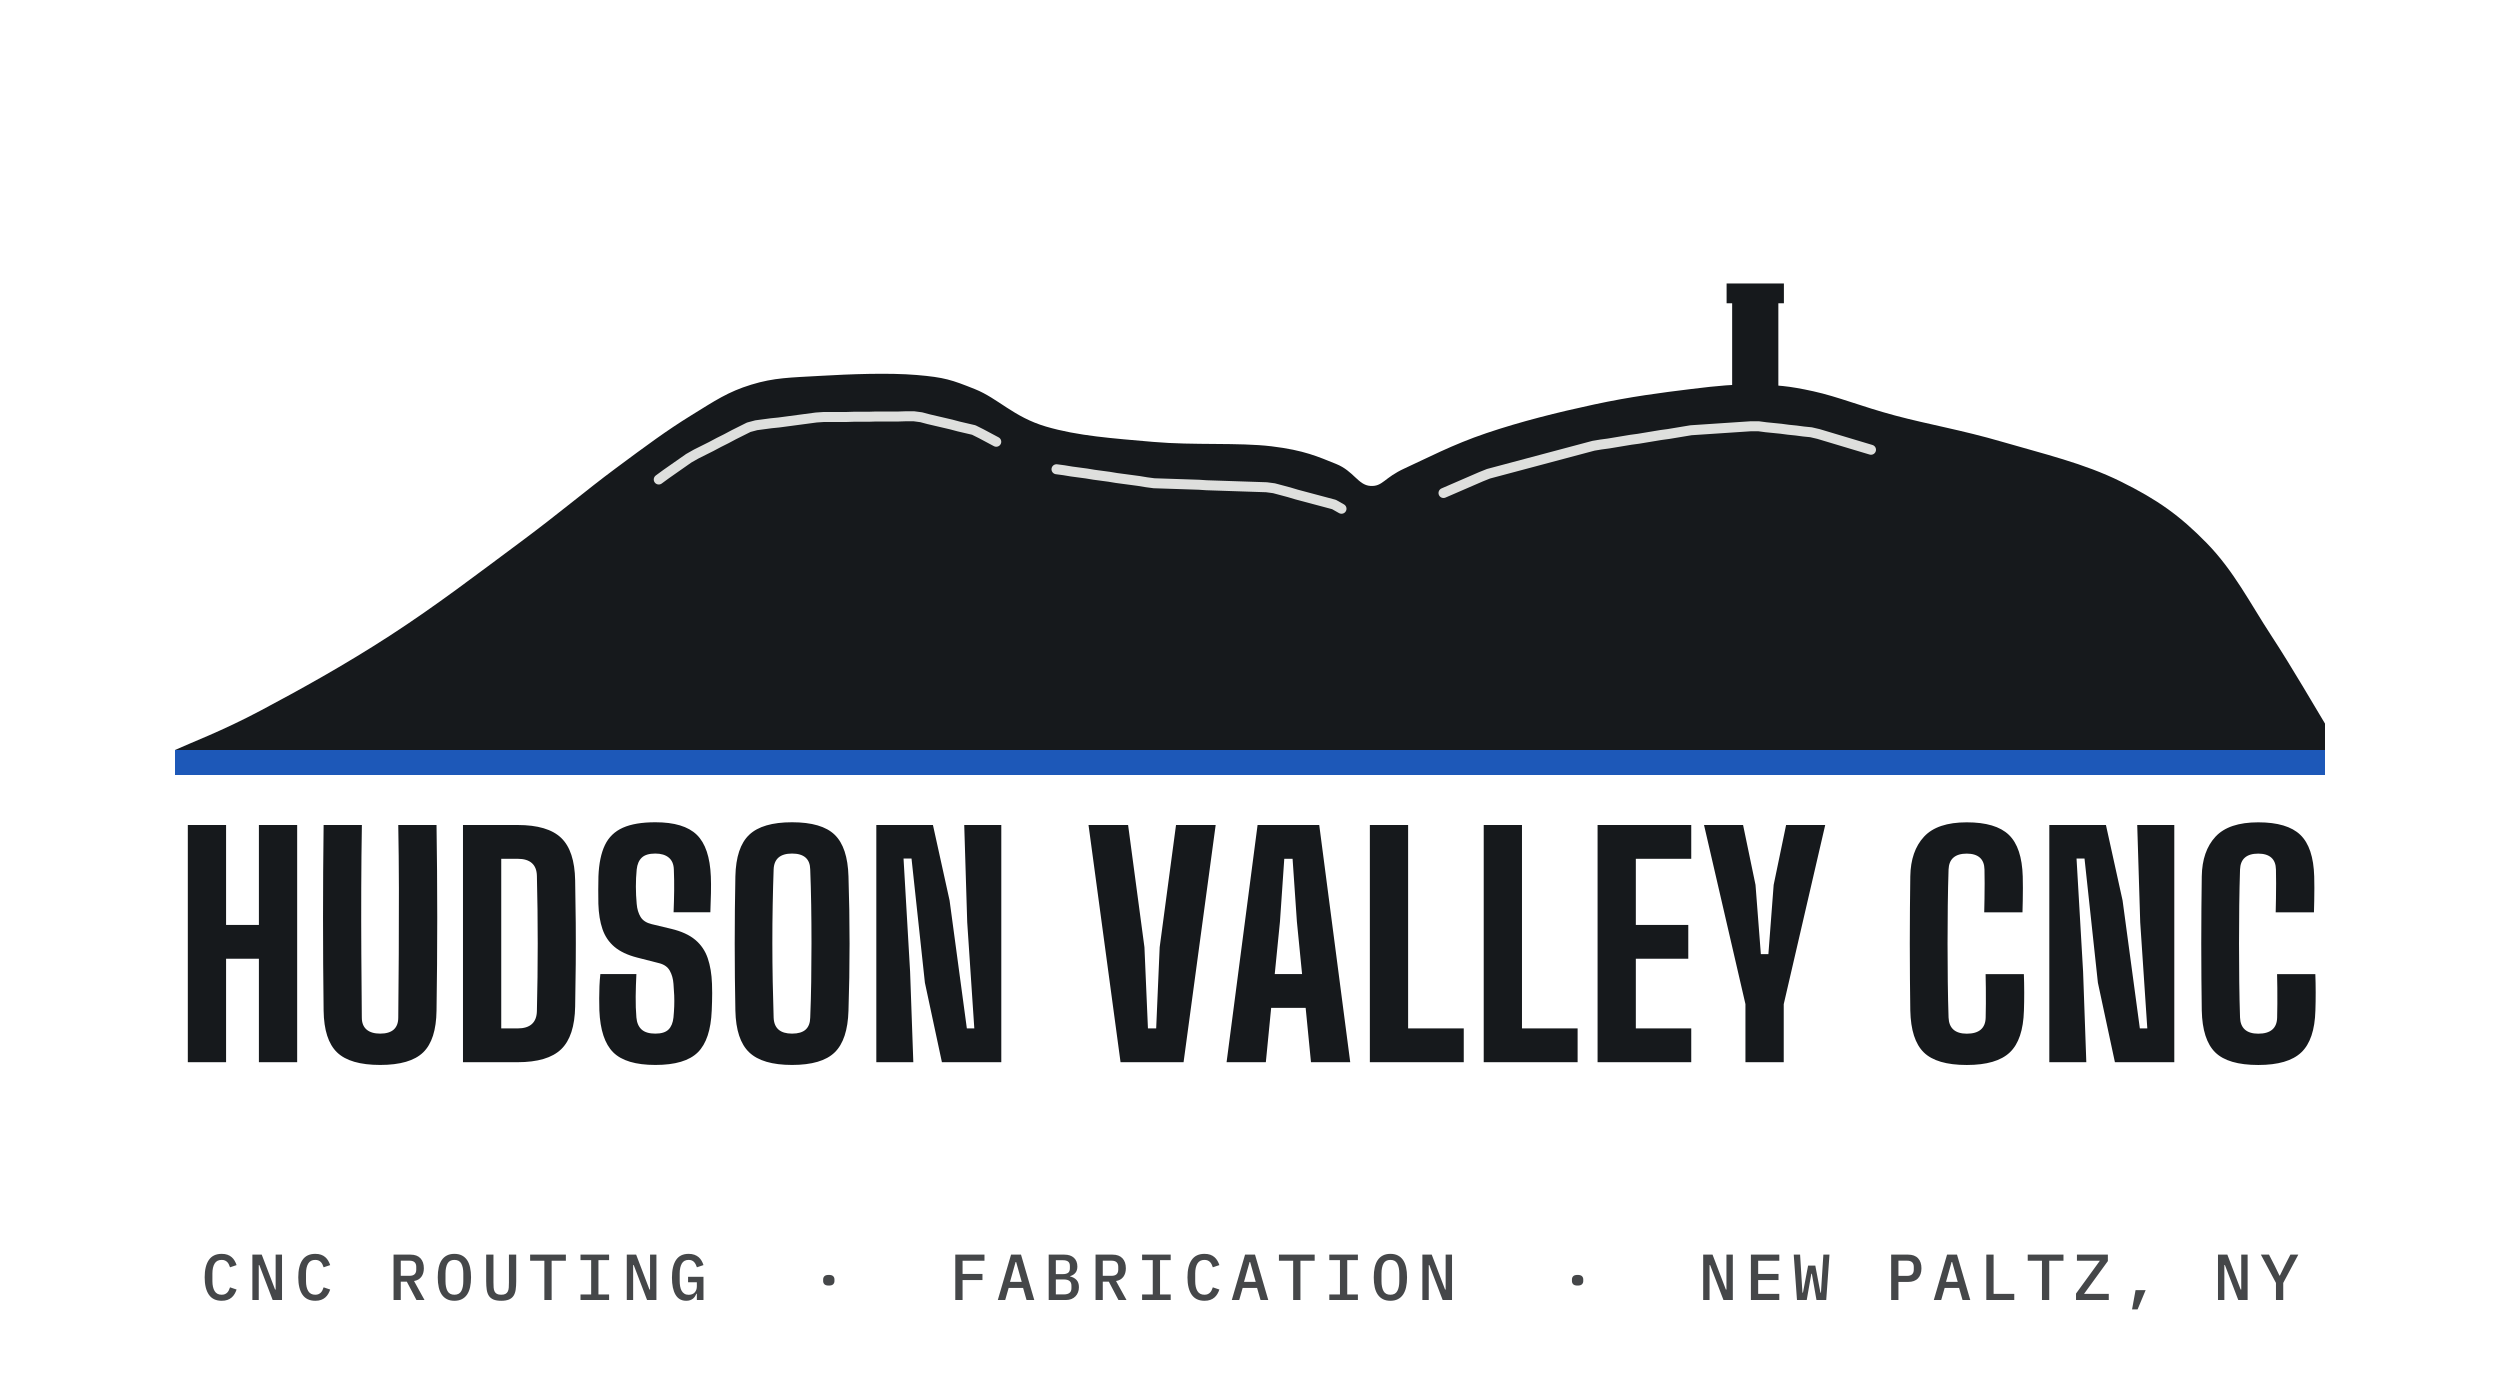
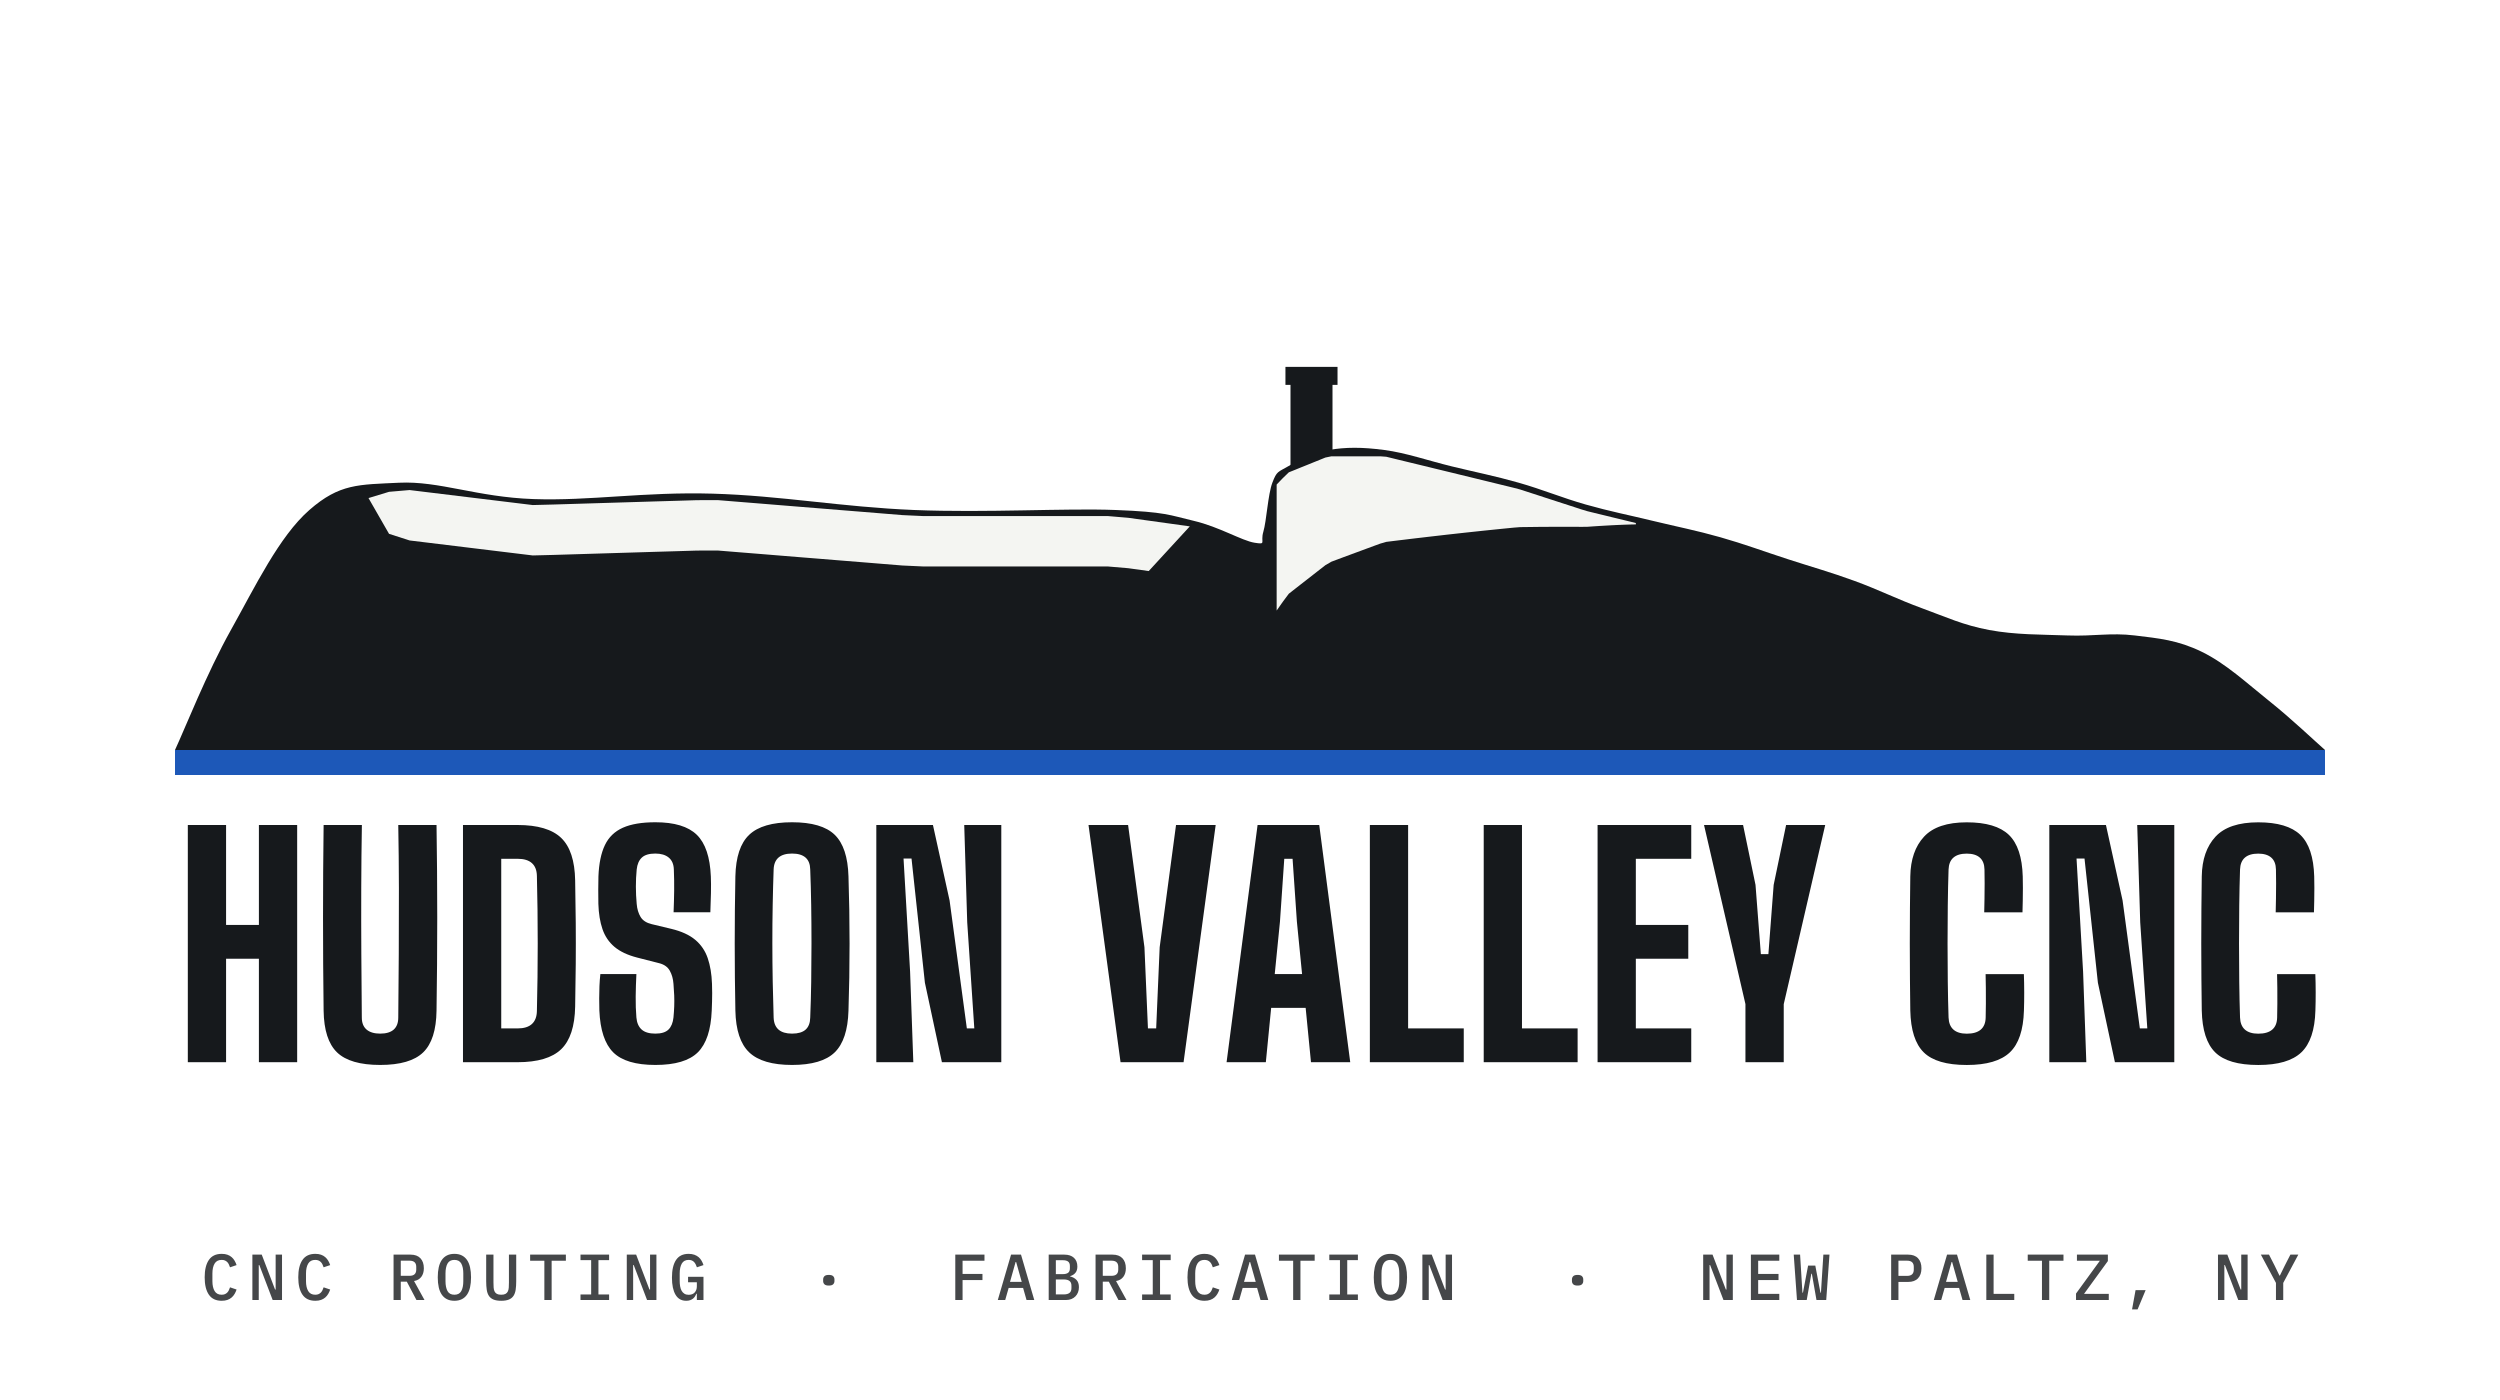
<svg xmlns="http://www.w3.org/2000/svg" viewBox="0 0 1000 560" width="1000" height="560">
-   <path d="M70.00,300.00 C76.19,297.15 88.92,292.39 104.40,284.15 C119.88,275.92 137.42,266.27 156.00,254.23 C174.58,242.18 191.35,229.30 207.60,217.25 C223.85,205.21 233.92,196.51 246.30,187.32 C258.68,178.13 266.65,172.22 276.40,166.20 C286.15,160.18 291.19,156.73 300.48,153.87 C309.77,151.02 316.08,151.05 328.00,150.35 C339.92,149.65 355.55,149.05 366.70,150.00 C377.85,150.95 380.63,151.93 389.92,155.63 C399.21,159.34 405.45,166.80 418.30,170.60 C431.15,174.40 445.05,175.33 461.30,176.76 C477.55,178.19 495.44,176.94 508.60,178.52 C521.76,180.11 527.28,182.71 534.40,185.56 C541.52,188.42 543.21,194.05 548.16,194.37 C553.11,194.68 553.56,191.13 561.92,187.32 C570.28,183.52 580.98,177.83 594.60,173.24 C608.22,168.64 622.89,164.96 637.60,161.80 C652.31,158.63 664.69,157.06 676.30,155.63 C687.91,154.21 693.28,153.71 702.10,153.87 C710.92,154.03 715.26,154.30 725.32,156.51 C735.38,158.73 744.38,162.55 758.00,166.20 C771.62,169.84 784.75,172.01 801.00,176.76 C817.25,181.51 833.59,185.32 848.30,192.61 C863.01,199.89 871.86,206.16 882.70,217.25 C893.54,228.35 899.99,241.23 908.50,254.23 C917.01,267.22 926.13,283.10 930.00,289.44 L930.00,300 L70.00,300 Z" fill="#16191c" />
-   <path d="M692.86,157.39 L692.86,121.31 L690.64,121.31 L690.64,113.39 L713.56,113.39 L713.56,121.31 L711.34,121.31 L711.34,157.39 Z" fill="#16191c" />
-   <path d="M263.5,191.8 L266.5,189.6 L269.5,187.5 L272.5,185.4 L275.5,183.3 L278.5,181.6 L281.5,180.1 L284.5,178.6 L287.5,177.0 L290.5,175.5 L293.5,173.9 L296.5,172.4 L299.5,170.9 L302.5,170.1 L305.5,169.7 L308.5,169.3 L311.5,169.0 L314.5,168.6 L317.5,168.2 L320.5,167.8 L323.5,167.4 L326.5,167.0 L329.5,166.8 L332.5,166.8 L335.5,166.8 L338.5,166.8 L341.5,166.7 L344.5,166.7 L347.5,166.7 L350.5,166.6 L353.5,166.6 L356.5,166.6 L359.5,166.6 L362.5,166.5 L365.5,166.5 L368.5,166.9 L371.5,167.7 L374.5,168.4 L377.5,169.1 L380.5,169.8 L383.5,170.6 L386.5,171.3 L389.5,172.0 L392.5,173.5 L395.5,175.1 L398.5,176.7 M422.6,187.7 L425.6,188.1 L428.6,188.6 L431.6,189.0 L434.6,189.4 L437.6,189.9 L440.6,190.3 L443.6,190.7 L446.6,191.2 L449.6,191.6 L452.6,192.0 L455.6,192.4 L458.6,192.9 L461.6,193.3 L464.6,193.4 L467.6,193.5 L470.6,193.6 L473.6,193.7 L476.6,193.8 L479.6,193.9 L482.6,194.1 L485.6,194.2 L488.6,194.3 L491.6,194.4 L494.6,194.5 L497.6,194.6 L500.6,194.7 L503.6,194.8 L506.6,194.9 L509.6,195.3 L512.6,196.1 L515.6,196.9 L518.6,197.8 L521.6,198.6 L524.6,199.4 L527.6,200.2 L530.6,201.0 L533.6,201.8 L536.6,203.5 M577.4,197.2 L580.4,195.9 L583.4,194.6 L586.4,193.3 L589.4,192.0 L592.4,190.7 L595.4,189.5 L598.4,188.7 L601.4,187.9 L604.4,187.1 L607.4,186.3 L610.4,185.5 L613.4,184.7 L616.4,183.9 L619.4,183.1 L622.4,182.3 L625.4,181.5 L628.4,180.7 L631.4,179.9 L634.4,179.1 L637.4,178.3 L640.4,177.8 L643.4,177.4 L646.4,176.9 L649.4,176.4 L652.4,175.9 L655.4,175.5 L658.4,175.0 L661.4,174.5 L664.4,174.0 L667.4,173.6 L670.4,173.1 L673.4,172.6 L676.4,172.1 L679.4,171.9 L682.4,171.7 L685.4,171.5 L688.4,171.3 L691.4,171.1 L694.4,170.9 L697.4,170.7 L700.4,170.5 L703.4,170.5 L706.4,170.9 L709.4,171.2 L712.4,171.5 L715.4,171.9 L718.4,172.2 L721.4,172.6 L724.4,172.9 L727.4,173.6 L730.4,174.5 L733.4,175.4 L736.4,176.3 L739.4,177.2 L742.4,178.1 L745.4,179.0 L748.4,179.9 " stroke="#f4f5f2" stroke-width="4" opacity="0.9" fill="none" stroke-linecap="round" stroke-linejoin="round" />
+   <path d="M70.00,300.00 C74.02,291.36 82.69,269.28 92.36,252.00 C102.03,234.72 111.64,214.60 123.75,204.00 C135.86,193.40 143.48,193.88 159.61,193.09 C175.74,192.31 190.79,198.85 213.36,199.63 C235.93,200.42 257.58,196.67 285.00,197.46 C312.42,198.25 336.64,202.82 365.67,204.00 C394.69,205.18 426.10,203.21 446.25,204.00 C466.40,204.79 467.64,206.01 477.64,208.37 C487.64,210.72 496.82,216.31 501.81,217.09 C506.79,217.88 504.05,217.04 505.33,212.72 C506.62,208.40 507.16,197.81 508.94,193.09 C510.72,188.38 511.18,188.90 515.22,186.54 C519.26,184.18 524.45,181.18 531.39,180.00 C538.33,178.82 544.88,178.82 553.75,180.00 C562.62,181.18 570.99,184.18 580.67,186.54 C590.34,188.90 597.84,190.34 607.50,193.09 C617.16,195.84 624.66,199.07 634.33,201.82 C644.01,204.57 651.56,206.01 661.25,208.37 C670.94,210.72 678.49,212.16 688.17,214.91 C697.84,217.66 705.34,220.49 715.00,223.63 C724.66,226.77 732.16,228.83 741.83,232.37 C751.51,235.90 759.06,239.74 768.75,243.28 C778.44,246.81 785.19,250.04 795.67,252.00 C806.15,253.96 816.49,253.79 826.97,254.18 C837.45,254.58 844.22,253.01 853.89,254.18 C863.56,255.36 871.05,256.01 880.72,260.72 C890.40,265.44 898.77,273.30 907.64,280.37 C916.51,287.44 925.98,296.47 930.00,300.00 L930.00,300 L70.00,300 Z" fill="#16191c" />
+   <path d="M516.20,186.75 L516.20,153.95 L514.18,153.95 L514.18,146.75 L535.01,146.75 L535.01,153.95 L533.00,153.95 L533.00,186.75 Z" fill="#16191c" />
+   <path d="M510.66,193.82 L513.10,191.28 L515.53,188.93 L517.97,187.95 L520.40,186.96 L522.84,185.98 L525.28,184.99 L527.71,184.01 L530.15,183.02 L532.58,182.52 L535.02,182.52 L537.45,182.52 L539.89,182.52 L542.32,182.52 L544.76,182.52 L547.19,182.52 L549.63,182.52 L552.06,182.52 L554.50,182.70 L556.93,183.29 L559.37,183.89 L561.80,184.48 L564.24,185.07 L566.67,185.66 L569.11,186.25 L571.54,186.84 L573.98,187.44 L576.42,188.03 L578.85,188.62 L581.29,189.21 L583.72,189.81 L586.16,190.40 L588.59,190.99 L591.03,191.59 L593.46,192.18 L595.90,192.78 L598.33,193.37 L600.77,193.97 L603.20,194.56 L605.64,195.16 L608.07,195.80 L610.51,196.59 L612.94,197.38 L615.38,198.17 L617.81,198.97 L620.25,199.76 L622.68,200.55 L625.12,201.34 L627.56,202.13 L629.99,202.92 L632.43,203.72 L634.86,204.46 L637.30,205.06 L639.73,205.65 L642.17,206.24 L644.60,206.84 L647.04,207.43 L649.47,208.02 L651.91,208.61 L654.34,209.21 L654.34,209.76 L651.91,209.81 L649.47,209.89 L647.04,209.99 L644.60,210.11 L642.17,210.25 L639.73,210.39 L637.30,210.55 L634.86,210.72 L632.43,210.74 L629.99,210.72 L627.56,210.71 L625.12,210.71 L622.68,210.72 L620.25,210.73 L617.81,210.74 L615.38,210.76 L612.94,210.79 L610.51,210.82 L608.07,210.85 L605.64,211.04 L603.20,211.28 L600.77,211.52 L598.33,211.77 L595.90,212.02 L593.46,212.27 L591.03,212.53 L588.59,212.79 L586.16,213.05 L583.72,213.32 L581.29,213.59 L578.85,213.86 L576.42,214.14 L573.98,214.42 L571.54,214.70 L569.11,214.99 L566.67,215.27 L564.24,215.56 L561.80,215.86 L559.37,216.15 L556.93,216.45 L554.50,216.75 L552.06,217.46 L549.63,218.35 L547.19,219.25 L544.76,220.15 L542.32,221.05 L539.89,221.95 L537.45,222.85 L535.02,223.76 L532.58,224.67 L530.15,226.08 L527.71,227.98 L525.28,229.88 L522.84,231.78 L520.40,233.68 L517.97,235.58 L515.53,237.49 L513.10,240.75 L510.66,244.22 Z" fill="#f4f5f2" />
+   <path d="M147.40,199.23 L155.61,196.73 L163.83,196.02 L172.04,197.02 L180.25,198.02 L188.46,199.02 L196.68,200.02 L204.89,201.02 L213.10,202.02 L221.32,201.81 L229.53,201.56 L237.74,201.31 L245.96,201.06 L254.17,200.81 L262.38,200.56 L270.59,200.32 L278.81,200.07 L287.02,200.04 L295.23,200.71 L303.45,201.37 L311.66,202.04 L319.87,202.71 L328.09,203.37 L336.30,204.04 L344.51,204.70 L352.72,205.37 L360.94,206.04 L369.15,206.42 L377.36,206.42 L385.58,206.42 L393.79,206.42 L402.00,206.42 L410.22,206.42 L418.43,206.42 L426.64,206.42 L434.85,206.42 L443.07,206.42 L451.28,207.12 L459.49,208.26 L467.71,209.40 L475.92,210.55 L475.92,210.55 L467.71,219.48 L459.49,228.42 L451.28,227.28 L443.07,226.58 L434.85,226.58 L426.64,226.58 L418.43,226.58 L410.22,226.58 L402.00,226.58 L393.79,226.58 L385.58,226.58 L377.36,226.58 L369.15,226.58 L360.94,226.20 L352.72,225.53 L344.51,224.86 L336.30,224.20 L328.09,223.53 L319.87,222.87 L311.66,222.20 L303.45,221.53 L295.23,220.87 L287.02,220.20 L278.81,220.23 L270.59,220.48 L262.38,220.72 L254.17,220.97 L245.96,221.22 L237.74,221.47 L229.53,221.72 L221.32,221.97 L213.10,222.18 L204.89,221.18 L196.68,220.18 L188.46,219.18 L180.25,218.18 L172.04,217.18 L163.83,216.18 L155.61,213.53 L147.40,199.23 Z" fill="#f4f5f2" />
  <rect x="70.0" y="300" width="860" height="10" fill="#1d58b8" />
  <path d="M75.127 424.883V330.0H90.431V369.982H103.56V330.0H118.865V424.883H103.56V383.496H90.431V424.883ZM152.076 425.98Q140.021 425.98 134.817 420.95Q129.613 415.919 129.447 404.257Q129.21 385.813 129.21 367.105Q129.21 348.398 129.447 330.0H144.752Q144.54 342.277 144.498 355.402Q144.455 368.528 144.531 381.641Q144.608 394.753 144.726 407.043Q144.726 410.191 146.624 411.82Q148.522 413.449 152.076 413.449Q155.689 413.449 157.498 411.82Q159.307 410.191 159.307 407.043Q159.426 394.753 159.508 381.641Q159.591 368.528 159.561 355.402Q159.531 342.277 159.307 330.0H174.611Q174.895 348.398 174.895 367.105Q174.895 385.813 174.611 404.257Q174.459 415.919 169.272 420.95Q164.085 425.98 152.076 425.98ZM185.192 424.883V330.0H207.037Q219.092 330.0 224.472 335.166Q229.852 340.332 230.063 352.172Q230.241 361.18 230.3 369.288Q230.36 377.395 230.3 385.496Q230.241 393.598 230.063 402.606Q229.852 414.505 224.465 419.694Q219.079 424.883 207.011 424.883ZM200.496 411.37H207.011Q210.837 411.37 212.768 409.599Q214.7 407.828 214.759 404.396Q214.924 397.605 215.007 390.866Q215.089 384.127 215.089 377.389Q215.089 370.65 215.007 363.888Q214.924 357.126 214.759 350.381Q214.7 346.996 212.768 345.255Q210.837 343.514 207.037 343.514H200.496ZM262.158 425.98Q250.335 425.98 245.282 420.931Q240.228 415.881 239.745 404.194Q239.686 401.85 239.679 399.382Q239.673 396.914 239.779 394.439Q239.885 391.965 240.143 389.621H254.558Q254.321 394.179 254.275 398.645Q254.228 403.11 254.558 406.979Q254.829 410.165 256.644 411.807Q258.46 413.449 262.145 413.449Q265.759 413.449 267.409 411.807Q269.059 410.165 269.389 406.979Q269.613 404.631 269.69 402.485Q269.766 400.339 269.683 398.155Q269.601 395.971 269.389 393.534Q269.177 390.558 267.924 388.3Q266.67 386.041 263.683 385.279L254.837 383.018Q249.078 381.531 245.76 378.715Q242.442 375.899 240.984 371.63Q239.525 367.36 239.347 361.545Q239.288 358.63 239.301 355.953Q239.313 353.275 239.373 350.559Q239.677 342.818 241.956 338.052Q244.234 333.286 249.133 331.095Q254.032 328.903 262.145 328.903Q273.578 328.903 278.723 333.923Q283.867 338.943 284.337 350.584Q284.456 353.313 284.38 357.27Q284.304 361.227 284.139 364.906H269.431Q269.609 360.635 269.662 356.352Q269.715 352.069 269.537 347.799Q269.452 344.659 267.51 343.04Q265.568 341.422 262.12 341.422Q258.447 341.422 256.727 343.04Q255.007 344.659 254.677 347.799Q254.347 351.206 254.353 354.665Q254.359 358.125 254.677 361.545Q254.935 364.644 256.235 366.779Q257.536 368.915 260.7 369.665L268.471 371.528Q274.615 373.002 278.096 375.93Q281.577 378.858 283.082 383.244Q284.587 387.63 284.799 393.534Q284.871 395.471 284.871 397.215Q284.871 398.959 284.818 400.665Q284.765 402.371 284.693 404.194Q284.223 415.881 279.129 420.931Q274.035 425.98 262.158 425.98ZM316.817 425.98Q304.969 425.98 299.689 420.95Q294.409 415.919 294.151 404.257Q294.019 397.77 293.954 391.019Q293.888 384.267 293.888 377.402Q293.888 370.536 293.954 363.785Q294.019 357.033 294.151 350.546Q294.409 338.918 299.689 333.911Q304.969 328.903 316.817 328.903Q328.712 328.903 333.882 333.911Q339.052 338.918 339.391 350.546Q339.603 357.126 339.715 363.884Q339.827 370.642 339.827 377.478Q339.827 384.314 339.715 391.042Q339.603 397.77 339.391 404.257Q339.052 415.919 333.882 420.95Q328.712 425.98 316.817 425.98ZM316.817 413.449Q320.469 413.449 322.248 411.845Q324.027 410.242 324.087 407.043Q324.37 400.318 324.483 392.752Q324.595 385.185 324.595 377.331Q324.595 369.477 324.476 361.943Q324.358 354.408 324.087 347.76Q324.027 344.595 322.202 343.009Q320.376 341.422 316.817 341.422Q313.271 341.422 311.422 343.009Q309.574 344.595 309.455 347.76Q309.218 354.408 309.076 361.943Q308.934 369.477 308.94 377.331Q308.947 385.185 309.089 392.752Q309.231 400.318 309.455 407.043Q309.574 410.242 311.422 411.845Q313.271 413.449 316.817 413.449ZM350.526 424.883V330.0H373.177L379.835 360.193L386.74 411.37H389.722L386.886 368.896L385.692 330.0H400.518V424.883H376.766L369.956 393.07L364.608 343.421H361.415L364.04 388.701L365.327 424.883ZM448.219 424.883 435.405 330.0H451.238L457.777 378.886L459.176 411.37H462.471L463.87 378.886L470.409 330.0H486.268L473.428 424.883ZM490.631 424.883 503.032 330.0H527.694L540.094 424.883H524.392L522.261 403.138H508.465L506.334 424.883ZM509.896 389.625H520.83L518.759 368.696L517.03 343.514H513.709L511.98 368.708ZM547.943 424.883V330.0H563.247V411.37H585.503V424.883ZM593.487 424.883V330.0H608.791V411.37H631.047V424.883ZM639.031 424.883V330.0H676.498V343.514H654.335V369.982H675.312V383.496H654.335V411.37H676.498V424.883ZM698.177 424.883V401.762V401.644L681.61 330.0H697.232L702.204 353.953L704.34 381.646H707.355L709.466 353.953L714.438 330.0H730.086L713.494 401.669V401.788V424.883ZM786.723 425.993Q774.634 425.993 769.506 420.95Q764.379 415.906 764.12 404.219Q764.035 398.43 763.976 391.552Q763.917 384.673 763.917 377.431Q763.917 370.189 763.976 363.281Q764.035 356.373 764.12 350.504Q764.285 340.429 769.606 334.679Q774.926 328.929 786.698 328.929Q798.321 328.929 803.544 333.942Q808.768 338.956 809.098 350.597Q809.157 352.63 809.157 355.2Q809.157 357.77 809.104 360.334Q809.051 362.898 808.992 364.931H793.688Q793.747 362.52 793.8 359.449Q793.853 356.378 793.853 353.294Q793.853 350.21 793.794 347.811Q793.734 344.633 791.926 343.04Q790.117 341.448 786.698 341.448Q783.203 341.448 781.373 343.04Q779.543 344.633 779.425 347.811Q779.2 354.688 779.111 362.21Q779.022 369.732 779.022 377.448Q779.022 385.164 779.111 392.669Q779.2 400.174 779.425 407.004Q779.543 410.216 781.379 411.845Q783.216 413.474 786.723 413.474Q790.413 413.474 792.311 411.845Q794.209 410.216 794.268 407.004Q794.327 404.589 794.351 401.454Q794.374 398.319 794.338 395.184Q794.302 392.049 794.242 389.646H809.547Q809.678 393.041 809.685 396.933Q809.691 400.824 809.572 404.219Q809.242 415.906 803.936 420.95Q798.63 425.993 786.723 425.993ZM819.725 424.883V330.0H842.376L849.033 360.193L855.939 411.37H858.921L856.085 368.896L854.891 330.0H869.717V424.883H845.965L839.154 393.07L833.807 343.421H830.614L833.238 388.701L834.525 424.883ZM903.311 425.993Q891.222 425.993 886.094 420.95Q880.967 415.906 880.708 404.219Q880.624 398.43 880.564 391.552Q880.505 384.673 880.505 377.431Q880.505 370.189 880.564 363.281Q880.624 356.373 880.708 350.504Q880.874 340.429 886.194 334.679Q891.514 328.929 903.286 328.929Q914.909 328.929 920.132 333.942Q925.356 338.956 925.686 350.597Q925.745 352.63 925.745 355.2Q925.745 357.77 925.692 360.334Q925.639 362.898 925.58 364.931H910.276Q910.335 362.52 910.388 359.449Q910.441 356.378 910.441 353.294Q910.441 350.21 910.382 347.811Q910.322 344.633 908.514 343.04Q906.705 341.448 903.286 341.448Q899.791 341.448 897.961 343.04Q896.131 344.633 896.013 347.811Q895.788 354.688 895.699 362.21Q895.61 369.732 895.61 377.448Q895.61 385.164 895.699 392.669Q895.788 400.174 896.013 407.004Q896.131 410.216 897.967 411.845Q899.804 413.474 903.311 413.474Q907.001 413.474 908.899 411.845Q910.797 410.216 910.856 407.004Q910.915 404.589 910.939 401.454Q910.962 398.319 910.926 395.184Q910.89 392.049 910.831 389.646H926.135Q926.266 393.041 926.273 396.933Q926.279 400.824 926.16 404.219Q925.83 415.906 920.524 420.95Q915.219 425.993 903.311 425.993Z" fill="#16191c" />
  <path d="M88.68 520.312Q85.222 520.312 83.545 517.868Q81.868 515.424 81.868 510.926Q81.868 506.428 83.545 503.984Q85.222 501.54 88.68 501.54Q90.006 501.54 90.981 501.891Q91.956 502.242 92.658 502.853Q93.36 503.464 93.841 504.283Q94.322 505.102 94.634 506.038L92.008 506.922Q91.8 506.298 91.54 505.752Q91.28 505.206 90.89 504.816Q90.5 504.426 89.967 504.192Q89.434 503.958 88.654 503.958Q86.73 503.958 85.846 505.427Q84.962 506.896 84.962 509.392V512.46Q84.962 514.956 85.846 516.425Q86.73 517.894 88.654 517.894Q89.434 517.894 89.967 517.66Q90.5 517.426 90.89 517.036Q91.28 516.646 91.54 516.1Q91.8 515.554 92.008 514.93L94.634 515.814Q94.322 516.75 93.841 517.569Q93.36 518.388 92.658 518.999Q91.956 519.61 90.981 519.961Q90.006 520.312 88.68 520.312ZM103.734 506.038H103.5V520.0H100.952V501.852H104.696L110.026 515.814H110.26V501.852H112.808V520.0H109.064ZM126.12 520.312Q122.662 520.312 120.985 517.868Q119.308 515.424 119.308 510.926Q119.308 506.428 120.985 503.984Q122.662 501.54 126.12 501.54Q127.446 501.54 128.421 501.891Q129.396 502.242 130.098 502.853Q130.8 503.464 131.281 504.283Q131.762 505.102 132.074 506.038L129.448 506.922Q129.24 506.298 128.98 505.752Q128.72 505.206 128.33 504.816Q127.94 504.426 127.407 504.192Q126.874 503.958 126.094 503.958Q124.17 503.958 123.286 505.427Q122.402 506.896 122.402 509.392V512.46Q122.402 514.956 123.286 516.425Q124.17 517.894 126.094 517.894Q126.874 517.894 127.407 517.66Q127.94 517.426 128.33 517.036Q128.72 516.646 128.98 516.1Q129.24 515.554 129.448 514.93L132.074 515.814Q131.762 516.75 131.281 517.569Q130.8 518.388 130.098 518.999Q129.396 519.61 128.421 519.961Q127.446 520.312 126.12 520.312ZM160.31 520.0H157.424V501.852H164.21Q166.81 501.852 168.175 503.308Q169.54 504.764 169.54 507.312Q169.54 509.392 168.526 510.744Q167.512 512.096 165.614 512.408L169.8 520.0H166.576L162.728 512.668H160.31ZM163.794 510.328Q166.498 510.328 166.498 507.858V506.74Q166.498 504.27 163.794 504.27H160.31V510.328ZM181.76 520.312Q180.044 520.312 178.783 519.675Q177.522 519.038 176.703 517.842Q175.884 516.646 175.494 514.904Q175.104 513.162 175.104 510.926Q175.104 508.716 175.494 506.961Q175.884 505.206 176.703 504.01Q177.522 502.814 178.783 502.177Q180.044 501.54 181.76 501.54Q183.476 501.54 184.737 502.177Q185.998 502.814 186.817 504.01Q187.636 505.206 188.026 506.961Q188.416 508.716 188.416 510.926Q188.416 513.162 188.026 514.904Q187.636 516.646 186.817 517.842Q185.998 519.038 184.737 519.675Q183.476 520.312 181.76 520.312ZM181.76 517.894Q183.71 517.894 184.516 516.425Q185.322 514.956 185.322 512.434V509.392Q185.322 506.896 184.516 505.427Q183.71 503.958 181.76 503.958Q179.81 503.958 179.004 505.427Q178.198 506.896 178.198 509.392V512.46Q178.198 514.956 179.004 516.425Q179.81 517.894 181.76 517.894ZM197.386 501.852V513.006Q197.386 514.124 197.451 515.034Q197.516 515.944 197.828 516.581Q198.14 517.218 198.764 517.556Q199.388 517.894 200.48 517.894Q201.572 517.894 202.196 517.556Q202.82 517.218 203.132 516.581Q203.444 515.944 203.509 515.034Q203.574 514.124 203.574 513.006V501.852H206.486V512.486Q206.486 514.436 206.265 515.905Q206.044 517.374 205.394 518.349Q204.744 519.324 203.561 519.818Q202.378 520.312 200.48 520.312Q198.582 520.312 197.399 519.818Q196.216 519.324 195.566 518.349Q194.916 517.374 194.695 515.905Q194.474 514.436 194.474 512.486V501.852ZM220.656 504.296V520.0H217.744V504.296H212.05V501.852H226.35V504.296ZM232.2 520.0V517.79H236.464V504.062H232.2V501.852H243.64V504.062H239.376V517.79H243.64V520.0ZM253.494 506.038H253.26V520.0H250.712V501.852H254.456L259.786 515.814H260.02V501.852H262.568V520.0H258.824ZM278.74 517.504H278.558Q278.324 518.05 277.999 518.557Q277.674 519.064 277.193 519.454Q276.712 519.844 276.036 520.078Q275.36 520.312 274.476 520.312Q271.642 520.312 270.212 517.894Q268.782 515.476 268.782 511.056Q268.782 506.428 270.42 503.984Q272.058 501.54 275.438 501.54Q276.764 501.54 277.765 501.904Q278.766 502.268 279.468 502.879Q280.17 503.49 280.638 504.309Q281.106 505.128 281.392 506.038L278.766 506.922Q278.558 506.324 278.298 505.791Q278.038 505.258 277.661 504.842Q277.284 504.426 276.751 504.192Q276.218 503.958 275.464 503.958Q273.566 503.958 272.721 505.427Q271.876 506.896 271.876 509.392V512.278Q271.876 513.526 272.058 514.566Q272.24 515.606 272.669 516.347Q273.098 517.088 273.787 517.504Q274.476 517.92 275.464 517.92Q277.05 517.92 277.895 516.971Q278.74 516.022 278.74 514.54V512.902H275.23V510.718H281.392V520.0H278.74ZM331.52 514.228Q330.272 514.228 329.765 513.708Q329.258 513.188 329.258 512.434V511.758Q329.258 511.004 329.765 510.484Q330.272 509.964 331.52 509.964Q332.768 509.964 333.275 510.484Q333.782 511.004 333.782 511.758V512.434Q333.782 513.188 333.275 513.708Q332.768 514.228 331.52 514.228ZM382.116 520.0V501.852H393.79V504.296H385.028V509.574H392.984V512.018H385.028V520.0ZM410.612 520.0 409.234 515.164H403.462L402.084 520.0H399.12L404.424 501.852H408.402L413.706 520.0ZM406.452 504.79H406.244L404.008 512.746H408.688ZM419.478 501.852H425.744Q428.214 501.852 429.579 503.126Q430.944 504.4 430.944 506.61Q430.944 508.196 430.164 509.132Q429.384 510.068 428.058 510.458V510.588Q429.644 510.952 430.606 511.979Q431.568 513.006 431.568 514.878Q431.568 515.996 431.204 516.932Q430.84 517.868 430.164 518.557Q429.488 519.246 428.539 519.623Q427.59 520.0 426.446 520.0H419.478ZM425.562 517.764Q427.018 517.764 427.798 517.166Q428.578 516.568 428.578 515.242V514.306Q428.578 512.98 427.798 512.382Q427.018 511.784 425.562 511.784H422.338V517.764ZM425.146 509.652Q426.524 509.652 427.239 509.119Q427.954 508.586 427.954 507.338V506.402Q427.954 505.154 427.239 504.621Q426.524 504.088 425.146 504.088H422.338V509.652ZM441.11 520.0H438.224V501.852H445.01Q447.61 501.852 448.975 503.308Q450.34 504.764 450.34 507.312Q450.34 509.392 449.326 510.744Q448.312 512.096 446.414 512.408L450.6 520.0H447.376L443.528 512.668H441.11ZM444.594 510.328Q447.298 510.328 447.298 507.858V506.74Q447.298 504.27 444.594 504.27H441.11V510.328ZM456.84 520.0V517.79H461.104V504.062H456.84V501.852H468.28V504.062H464.016V517.79H468.28V520.0ZM481.8 520.312Q478.342 520.312 476.665 517.868Q474.988 515.424 474.988 510.926Q474.988 506.428 476.665 503.984Q478.342 501.54 481.8 501.54Q483.126 501.54 484.101 501.891Q485.076 502.242 485.778 502.853Q486.48 503.464 486.961 504.283Q487.442 505.102 487.754 506.038L485.128 506.922Q484.92 506.298 484.66 505.752Q484.4 505.206 484.01 504.816Q483.62 504.426 483.087 504.192Q482.554 503.958 481.774 503.958Q479.85 503.958 478.966 505.427Q478.082 506.896 478.082 509.392V512.46Q478.082 514.956 478.966 516.425Q479.85 517.894 481.774 517.894Q482.554 517.894 483.087 517.66Q483.62 517.426 484.01 517.036Q484.4 516.646 484.66 516.1Q484.92 515.554 485.128 514.93L487.754 515.814Q487.442 516.75 486.961 517.569Q486.48 518.388 485.778 518.999Q485.076 519.61 484.101 519.961Q483.126 520.312 481.8 520.312ZM504.212 520.0 502.834 515.164H497.062L495.684 520.0H492.72L498.024 501.852H502.002L507.306 520.0ZM500.052 504.79H499.844L497.608 512.746H502.288ZM520.176 504.296V520.0H517.264V504.296H511.57V501.852H525.87V504.296ZM531.72 520.0V517.79H535.984V504.062H531.72V501.852H543.16V504.062H538.896V517.79H543.16V520.0ZM556.16 520.312Q554.444 520.312 553.183 519.675Q551.922 519.038 551.103 517.842Q550.284 516.646 549.894 514.904Q549.504 513.162 549.504 510.926Q549.504 508.716 549.894 506.961Q550.284 505.206 551.103 504.01Q551.922 502.814 553.183 502.177Q554.444 501.54 556.16 501.54Q557.876 501.54 559.137 502.177Q560.398 502.814 561.217 504.01Q562.036 505.206 562.426 506.961Q562.816 508.716 562.816 510.926Q562.816 513.162 562.426 514.904Q562.036 516.646 561.217 517.842Q560.398 519.038 559.137 519.675Q557.876 520.312 556.16 520.312ZM556.16 517.894Q558.11 517.894 558.916 516.425Q559.722 514.956 559.722 512.434V509.392Q559.722 506.896 558.916 505.427Q558.11 503.958 556.16 503.958Q554.21 503.958 553.404 505.427Q552.598 506.896 552.598 509.392V512.46Q552.598 514.956 553.404 516.425Q554.21 517.894 556.16 517.894ZM571.734 506.038H571.5V520.0H568.952V501.852H572.696L578.026 515.814H578.26V501.852H580.808V520.0H577.064ZM631.04 514.228Q629.792 514.228 629.285 513.708Q628.778 513.188 628.778 512.434V511.758Q628.778 511.004 629.285 510.484Q629.792 509.964 631.04 509.964Q632.288 509.964 632.795 510.484Q633.302 511.004 633.302 511.758V512.434Q633.302 513.188 632.795 513.708Q632.288 514.228 631.04 514.228ZM684.054 506.038H683.82V520.0H681.272V501.852H685.016L690.346 515.814H690.58V501.852H693.128V520.0H689.384ZM700.356 520.0V501.852H711.718V504.296H703.268V509.574H711.406V512.018H703.268V517.556H711.718V520.0ZM718.79 520.0 717.49 501.852H720.038L720.688 512.408L720.974 517.062H721.182L723.236 506.246H726.122L728.176 517.062H728.384L728.67 512.408L729.346 501.852H731.79L730.49 520.0H726.59L724.744 509.496H724.536L722.69 520.0ZM756.464 520.0V501.852H763.25Q765.85 501.852 767.215 503.308Q768.58 504.764 768.58 507.312Q768.58 509.86 767.215 511.316Q765.85 512.772 763.25 512.772H759.376V520.0ZM759.376 510.354H762.808Q765.512 510.354 765.512 507.858V506.74Q765.512 504.27 762.808 504.27H759.376ZM785.012 520.0 783.634 515.164H777.862L776.484 520.0H773.52L778.824 501.852H782.802L788.106 520.0ZM780.852 504.79H780.644L778.408 512.746H783.088ZM794.528 520.0V501.852H797.44V517.556H805.708V520.0ZM819.696 504.296V520.0H816.784V504.296H811.09V501.852H825.39V504.296ZM843.512 520.0H830.408V517.426L839.95 504.296H830.772V501.852H843.148V504.426L833.606 517.556H843.512ZM854.224 516.048H858.254L855.03 523.77H852.82ZM889.974 506.038H889.74V520.0H887.192V501.852H890.936L896.266 515.814H896.5V501.852H899.048V520.0H895.304ZM910.384 520.0V513.162L904.352 501.852H907.602L909.916 506.376L911.788 510.25H911.944L913.842 506.376L916.156 501.852H919.328L913.296 513.162V520.0Z" fill="#16191c" opacity="0.8" />
</svg>
